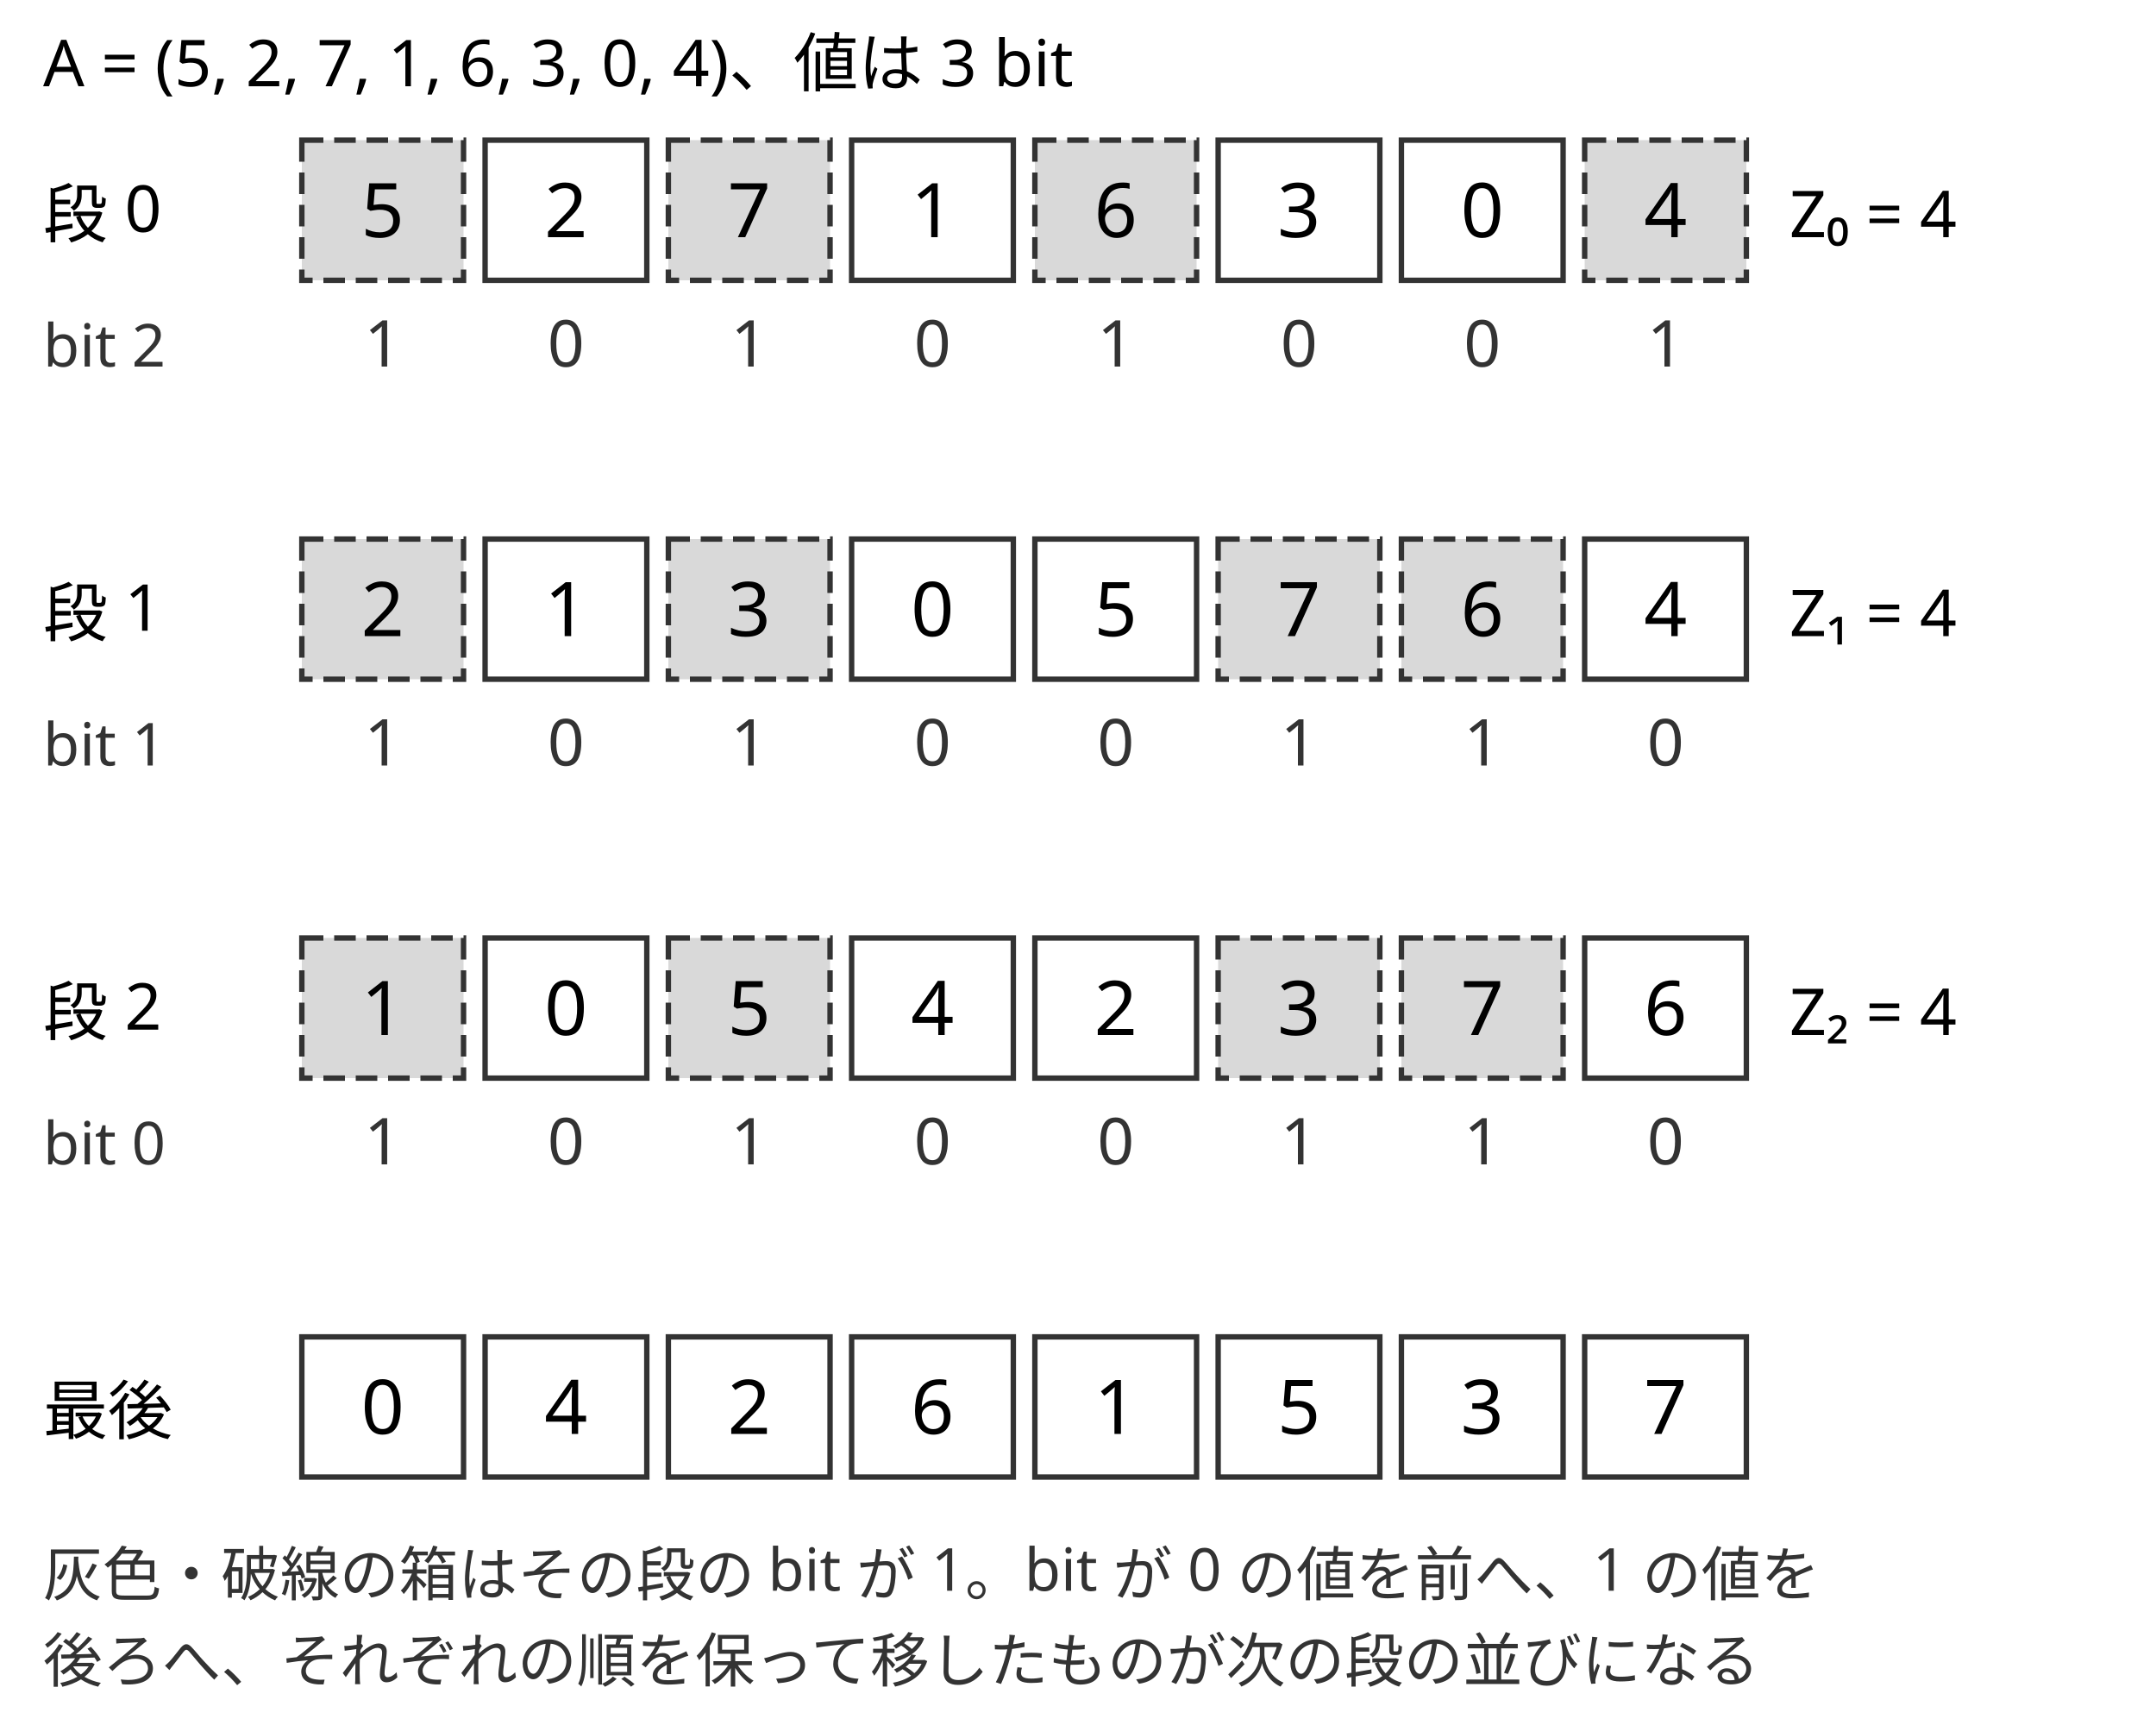
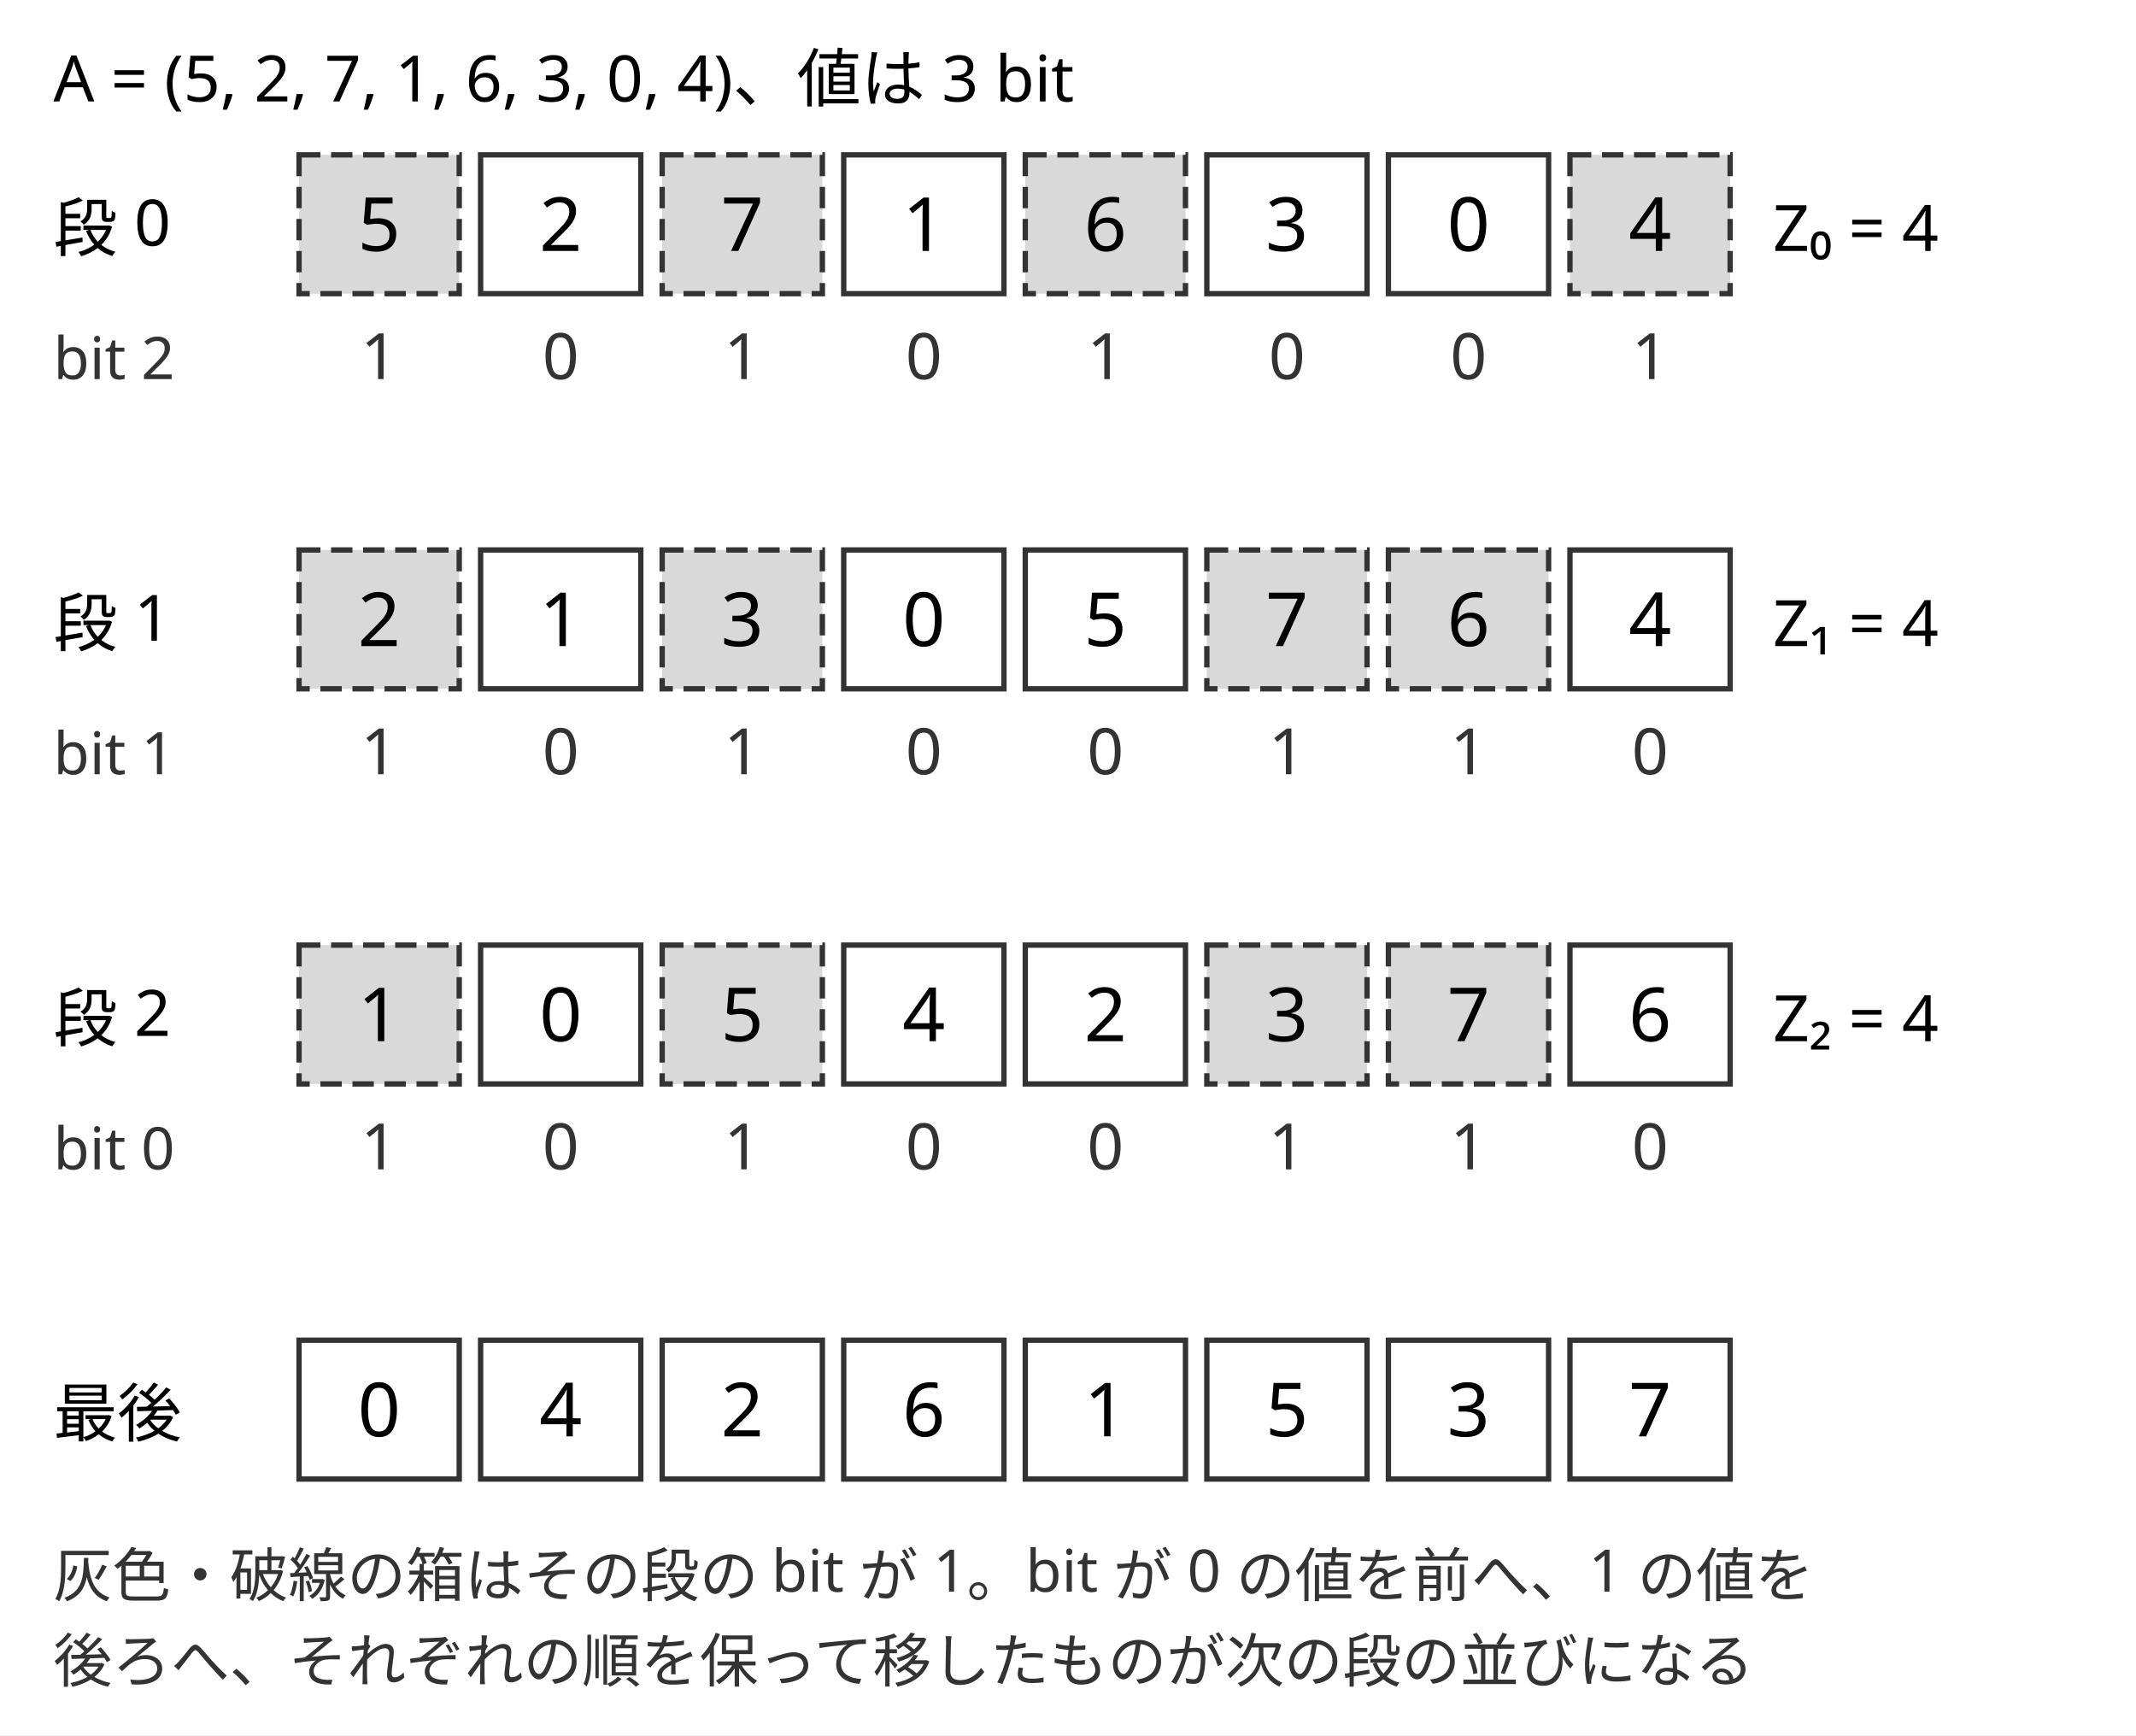
- <svg xmlns="http://www.w3.org/2000/svg" viewBox="0 0 400 320" width="400" height="320" font-family="sans-serif">
-   <rect width="400" height="320" fill="#ffffff" />
-   <text x="8" y="16" font-size="12" fill="#000">A = (5, 2, 7, 1, 6, 3, 0, 4)、値は 3 bit</text>
-   <text x="8" y="44" font-size="12" fill="#000">段 0</text>
-   <text x="8" y="68" font-size="11" fill="#333">bit 2</text>
+ <svg xmlns="http://www.w3.org/2000/svg" viewBox="0 -3 400 325" width="400" height="325" font-family="sans-serif">
+   <rect x="0" y="-3" width="400" height="325" fill="#ffffff" />
+   <text x="10" y="16" font-size="12" fill="#000">A = (5, 2, 7, 1, 6, 3, 0, 4)、値は 3 bit</text>
+   <text x="10" y="44" font-size="12" fill="#000">段 0</text>
+   <text x="10" y="68" font-size="11" fill="#333">bit 2</text>
  <rect x="56" y="26" width="30" height="26" fill="#d9d9d9" stroke="#333" stroke-dasharray="4 2" />
  <text x="71.0" y="44" font-size="14" text-anchor="middle" fill="#000">5</text>
  <text x="71.0" y="68" font-size="12" text-anchor="middle" fill="#333">1</text>
  <rect x="90" y="26" width="30" height="26" fill="#ffffff" stroke="#333" />
  <text x="105.0" y="44" font-size="14" text-anchor="middle" fill="#000">2</text>
  <text x="105.0" y="68" font-size="12" text-anchor="middle" fill="#333">0</text>
  <rect x="124" y="26" width="30" height="26" fill="#d9d9d9" stroke="#333" stroke-dasharray="4 2" />
  <text x="139.0" y="44" font-size="14" text-anchor="middle" fill="#000">7</text>
  <text x="139.0" y="68" font-size="12" text-anchor="middle" fill="#333">1</text>
  <rect x="158" y="26" width="30" height="26" fill="#ffffff" stroke="#333" />
  <text x="173.0" y="44" font-size="14" text-anchor="middle" fill="#000">1</text>
  <text x="173.0" y="68" font-size="12" text-anchor="middle" fill="#333">0</text>
  <rect x="192" y="26" width="30" height="26" fill="#d9d9d9" stroke="#333" stroke-dasharray="4 2" />
  <text x="207.0" y="44" font-size="14" text-anchor="middle" fill="#000">6</text>
  <text x="207.0" y="68" font-size="12" text-anchor="middle" fill="#333">1</text>
  <rect x="226" y="26" width="30" height="26" fill="#ffffff" stroke="#333" />
  <text x="241.0" y="44" font-size="14" text-anchor="middle" fill="#000">3</text>
  <text x="241.0" y="68" font-size="12" text-anchor="middle" fill="#333">0</text>
  <rect x="260" y="26" width="30" height="26" fill="#ffffff" stroke="#333" />
  <text x="275.0" y="44" font-size="14" text-anchor="middle" fill="#000">0</text>
  <text x="275.0" y="68" font-size="12" text-anchor="middle" fill="#333">0</text>
  <rect x="294" y="26" width="30" height="26" fill="#d9d9d9" stroke="#333" stroke-dasharray="4 2" />
  <text x="309.0" y="44" font-size="14" text-anchor="middle" fill="#000">4</text>
  <text x="309.0" y="68" font-size="12" text-anchor="middle" fill="#333">1</text>
  <text x="332" y="44" font-size="12" fill="#000">Z₀ = 4</text>
-   <text x="8" y="118" font-size="12" fill="#000">段 1</text>
-   <text x="8" y="142" font-size="11" fill="#333">bit 1</text>
+   <text x="10" y="118" font-size="12" fill="#000">段 1</text>
+   <text x="10" y="142" font-size="11" fill="#333">bit 1</text>
  <rect x="56" y="100" width="30" height="26" fill="#d9d9d9" stroke="#333" stroke-dasharray="4 2" />
  <text x="71.0" y="118" font-size="14" text-anchor="middle" fill="#000">2</text>
  <text x="71.0" y="142" font-size="12" text-anchor="middle" fill="#333">1</text>
  <rect x="90" y="100" width="30" height="26" fill="#ffffff" stroke="#333" />
  <text x="105.0" y="118" font-size="14" text-anchor="middle" fill="#000">1</text>
  <text x="105.0" y="142" font-size="12" text-anchor="middle" fill="#333">0</text>
  <rect x="124" y="100" width="30" height="26" fill="#d9d9d9" stroke="#333" stroke-dasharray="4 2" />
  <text x="139.0" y="118" font-size="14" text-anchor="middle" fill="#000">3</text>
  <text x="139.0" y="142" font-size="12" text-anchor="middle" fill="#333">1</text>
  <rect x="158" y="100" width="30" height="26" fill="#ffffff" stroke="#333" />
  <text x="173.0" y="118" font-size="14" text-anchor="middle" fill="#000">0</text>
  <text x="173.0" y="142" font-size="12" text-anchor="middle" fill="#333">0</text>
  <rect x="192" y="100" width="30" height="26" fill="#ffffff" stroke="#333" />
  <text x="207.0" y="118" font-size="14" text-anchor="middle" fill="#000">5</text>
  <text x="207.0" y="142" font-size="12" text-anchor="middle" fill="#333">0</text>
  <rect x="226" y="100" width="30" height="26" fill="#d9d9d9" stroke="#333" stroke-dasharray="4 2" />
  <text x="241.0" y="118" font-size="14" text-anchor="middle" fill="#000">7</text>
  <text x="241.0" y="142" font-size="12" text-anchor="middle" fill="#333">1</text>
  <rect x="260" y="100" width="30" height="26" fill="#d9d9d9" stroke="#333" stroke-dasharray="4 2" />
  <text x="275.0" y="118" font-size="14" text-anchor="middle" fill="#000">6</text>
  <text x="275.0" y="142" font-size="12" text-anchor="middle" fill="#333">1</text>
  <rect x="294" y="100" width="30" height="26" fill="#ffffff" stroke="#333" />
  <text x="309.0" y="118" font-size="14" text-anchor="middle" fill="#000">4</text>
  <text x="309.0" y="142" font-size="12" text-anchor="middle" fill="#333">0</text>
  <text x="332" y="118" font-size="12" fill="#000">Z₁ = 4</text>
-   <text x="8" y="192" font-size="12" fill="#000">段 2</text>
-   <text x="8" y="216" font-size="11" fill="#333">bit 0</text>
+   <text x="10" y="192" font-size="12" fill="#000">段 2</text>
+   <text x="10" y="216" font-size="11" fill="#333">bit 0</text>
  <rect x="56" y="174" width="30" height="26" fill="#d9d9d9" stroke="#333" stroke-dasharray="4 2" />
  <text x="71.0" y="192" font-size="14" text-anchor="middle" fill="#000">1</text>
  <text x="71.0" y="216" font-size="12" text-anchor="middle" fill="#333">1</text>
  <rect x="90" y="174" width="30" height="26" fill="#ffffff" stroke="#333" />
  <text x="105.0" y="192" font-size="14" text-anchor="middle" fill="#000">0</text>
  <text x="105.0" y="216" font-size="12" text-anchor="middle" fill="#333">0</text>
  <rect x="124" y="174" width="30" height="26" fill="#d9d9d9" stroke="#333" stroke-dasharray="4 2" />
  <text x="139.0" y="192" font-size="14" text-anchor="middle" fill="#000">5</text>
  <text x="139.0" y="216" font-size="12" text-anchor="middle" fill="#333">1</text>
  <rect x="158" y="174" width="30" height="26" fill="#ffffff" stroke="#333" />
  <text x="173.0" y="192" font-size="14" text-anchor="middle" fill="#000">4</text>
  <text x="173.0" y="216" font-size="12" text-anchor="middle" fill="#333">0</text>
  <rect x="192" y="174" width="30" height="26" fill="#ffffff" stroke="#333" />
  <text x="207.0" y="192" font-size="14" text-anchor="middle" fill="#000">2</text>
  <text x="207.0" y="216" font-size="12" text-anchor="middle" fill="#333">0</text>
  <rect x="226" y="174" width="30" height="26" fill="#d9d9d9" stroke="#333" stroke-dasharray="4 2" />
  <text x="241.0" y="192" font-size="14" text-anchor="middle" fill="#000">3</text>
  <text x="241.0" y="216" font-size="12" text-anchor="middle" fill="#333">1</text>
  <rect x="260" y="174" width="30" height="26" fill="#d9d9d9" stroke="#333" stroke-dasharray="4 2" />
  <text x="275.0" y="192" font-size="14" text-anchor="middle" fill="#000">7</text>
  <text x="275.0" y="216" font-size="12" text-anchor="middle" fill="#333">1</text>
  <rect x="294" y="174" width="30" height="26" fill="#ffffff" stroke="#333" />
  <text x="309.0" y="192" font-size="14" text-anchor="middle" fill="#000">6</text>
  <text x="309.0" y="216" font-size="12" text-anchor="middle" fill="#333">0</text>
  <text x="332" y="192" font-size="12" fill="#000">Z₂ = 4</text>
-   <text x="8" y="266" font-size="12" fill="#000">最後</text>
+   <text x="10" y="266" font-size="12" fill="#000">最後</text>
  <rect x="56" y="248" width="30" height="26" fill="#ffffff" stroke="#333" />
  <text x="71.0" y="266" font-size="14" text-anchor="middle" fill="#000">0</text>
  <rect x="90" y="248" width="30" height="26" fill="#ffffff" stroke="#333" />
  <text x="105.0" y="266" font-size="14" text-anchor="middle" fill="#000">4</text>
  <rect x="124" y="248" width="30" height="26" fill="#ffffff" stroke="#333" />
  <text x="139.0" y="266" font-size="14" text-anchor="middle" fill="#000">2</text>
  <rect x="158" y="248" width="30" height="26" fill="#ffffff" stroke="#333" />
  <text x="173.0" y="266" font-size="14" text-anchor="middle" fill="#000">6</text>
  <rect x="192" y="248" width="30" height="26" fill="#ffffff" stroke="#333" />
  <text x="207.0" y="266" font-size="14" text-anchor="middle" fill="#000">1</text>
  <rect x="226" y="248" width="30" height="26" fill="#ffffff" stroke="#333" />
  <text x="241.0" y="266" font-size="14" text-anchor="middle" fill="#000">5</text>
  <rect x="260" y="248" width="30" height="26" fill="#ffffff" stroke="#333" />
  <text x="275.0" y="266" font-size="14" text-anchor="middle" fill="#000">3</text>
  <rect x="294" y="248" width="30" height="26" fill="#ffffff" stroke="#333" />
  <text x="309.0" y="266" font-size="14" text-anchor="middle" fill="#000">7</text>
-   <text x="8" y="296" font-size="11" fill="#333">灰色・破線の箱はその段の bit が 1。bit が 0 の値を前へ、1 の値を</text>
-   <text x="8" y="312" font-size="11" fill="#333">後ろへ、それぞれの順を保って移したものが次の段の並びになる</text>
+   <text x="10" y="296" font-size="11" fill="#333">灰色・破線の箱はその段の bit が 1。bit が 0 の値を前へ、1 の値を</text>
+   <text x="10" y="312" font-size="11" fill="#333">後ろへ、それぞれの順を保って移したものが次の段の並びになる</text>
</svg>
